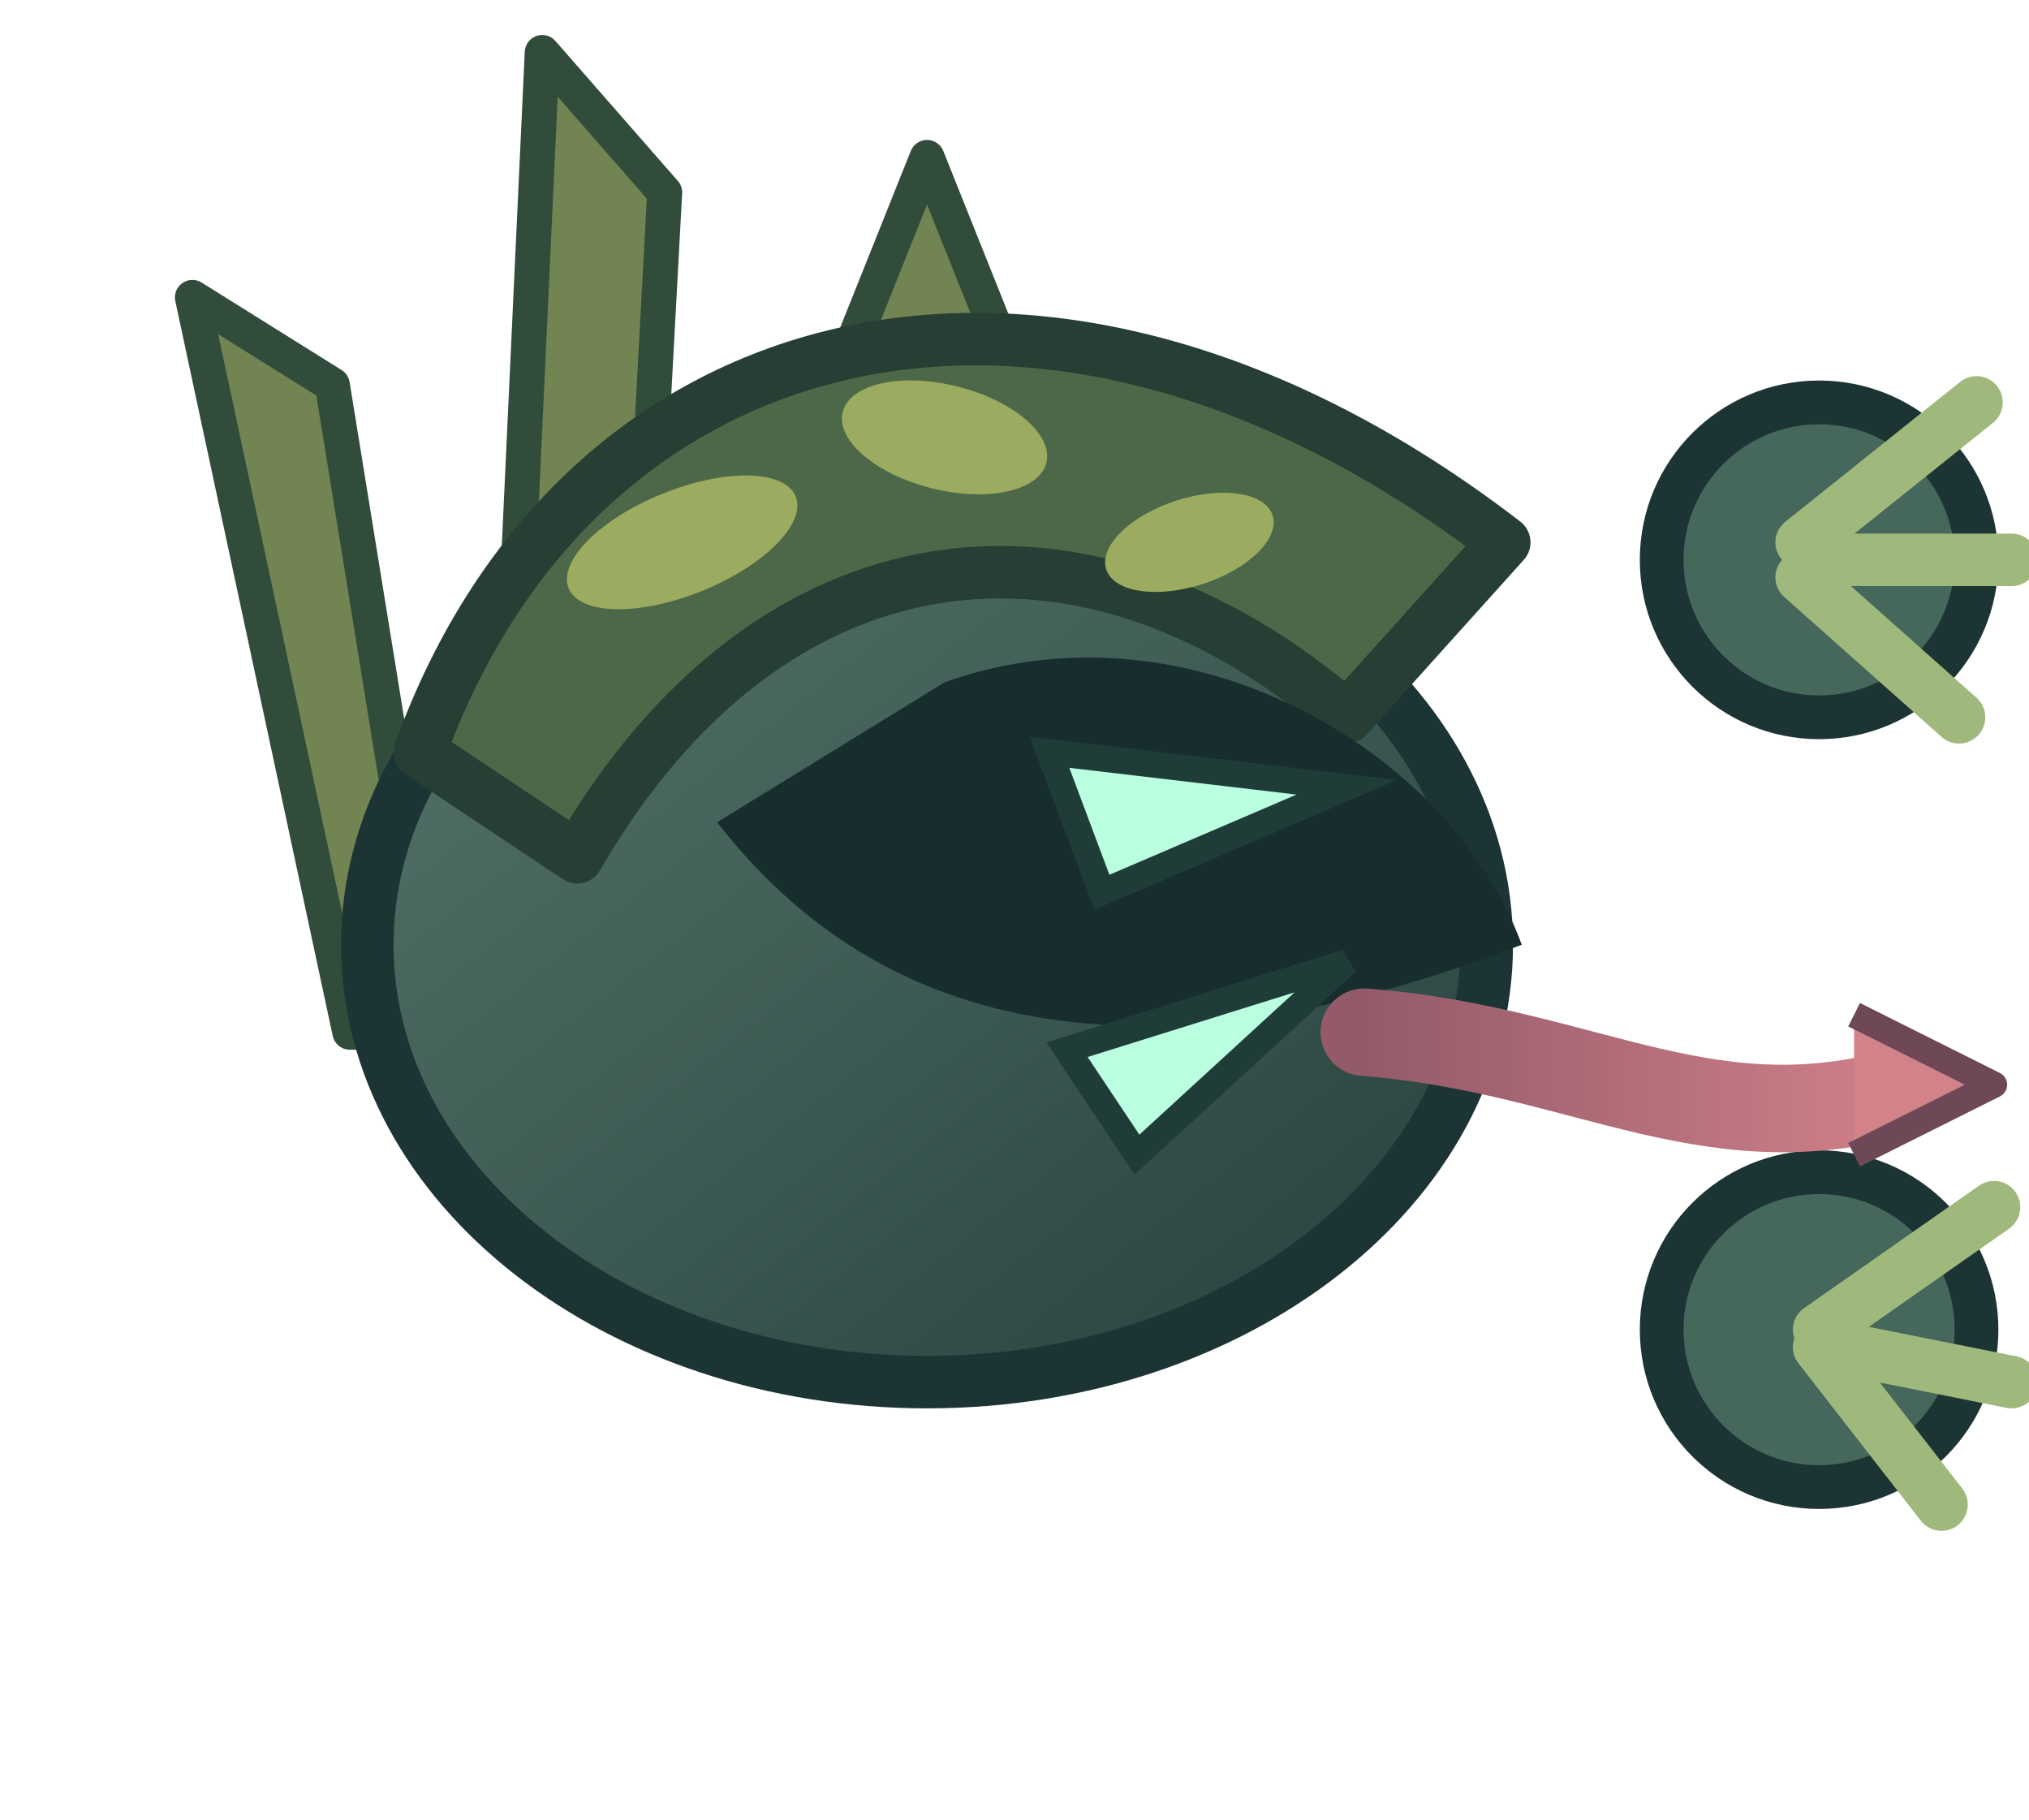
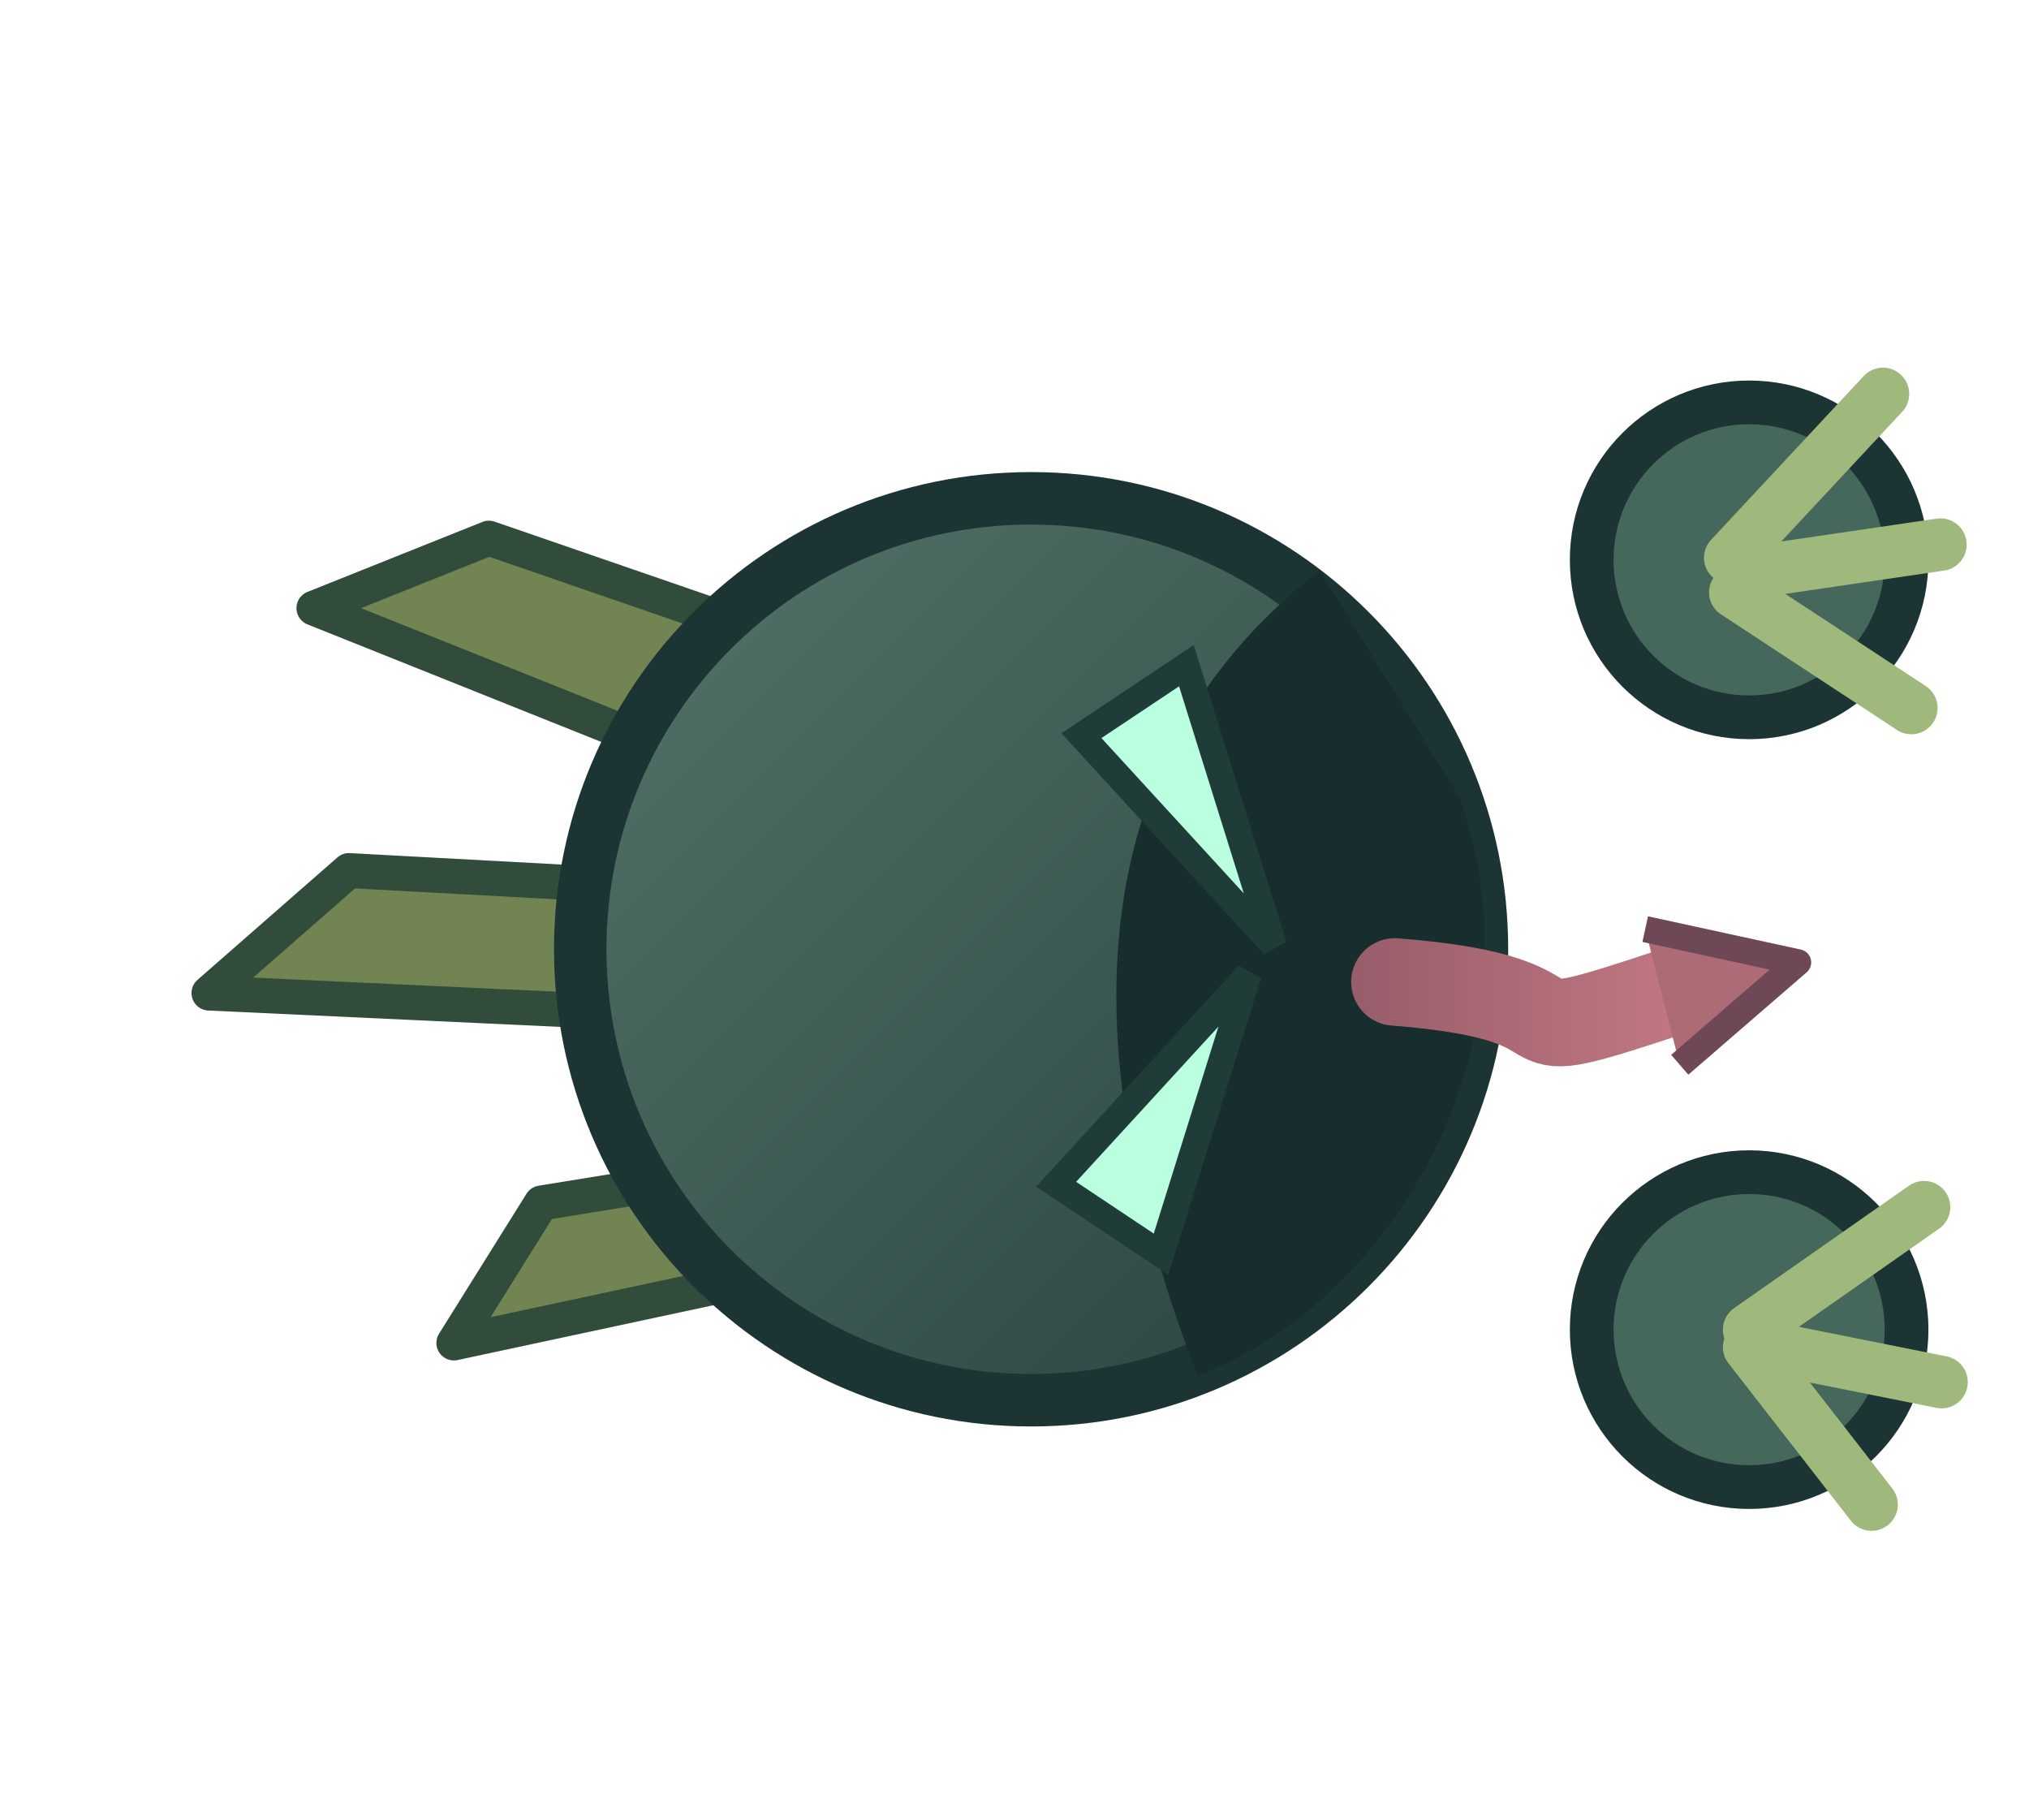
- <svg xmlns="http://www.w3.org/2000/svg" viewBox="-58 -52 116 104" role="img" aria-labelledby="title description">
+ <svg xmlns="http://www.w3.org/2000/svg" viewBox="-58 -52 116 104" role="img" aria-labelledby="title description" version="1.1" id="svg4">
  <defs id="mire-lurker-definitions">
-     <linearGradient id="mire-lurker-body-gradient" x1="0" y1="0" x2="1" y2="1">
-       <stop offset="0" stop-color="#56766b" />
-       <stop offset="1" stop-color="#263f3d" />
+     <linearGradient id="mire-lurker-body-gradient" x1="-32.276" y1="-25.276" x2="22.276" y2="29.276" gradientUnits="userSpaceOnUse" gradientTransform="translate(5.948865,0.2586463)">
+       <stop offset="0" stop-color="#56766b" id="stop1" />
+       <stop offset="1" stop-color="#263f3d" id="stop2" />
    </linearGradient>
-     <linearGradient id="mire-lurker-tongue-gradient" x1="0" y1="0" x2="1" y2="0">
-       <stop offset="0" stop-color="#935b69" />
-       <stop offset="1" stop-color="#d4828a" />
+     <linearGradient id="mire-lurker-tongue-gradient" x1="8.818" y1="8.931" x2="23.29" y2="8.931" gradientTransform="matrix(1.984676,0,0,0.5038605,0,-2)" gradientUnits="userSpaceOnUse">
+       <stop offset="0" stop-color="#935b69" id="stop3" />
+       <stop offset="1" stop-color="#d4828a" id="stop4" />
    </linearGradient>
  </defs>
  <g id="mire-lurker-zombie">
-     <g id="trailing-reeds" fill="#718452" stroke="#314c3b" stroke-width="2" stroke-linejoin="round">
-       <path id="reed-one" d="m-38 7-9-42 8 5 6 37Z" />
-       <path id="reed-two" d="m-29-6 2-43 7 8-2 37Z" />
-       <path id="reed-three" d="m-19-8 14-35 4 10-10 29Z" />
+     <g id="trailing-reeds" fill="#718452" stroke="#314c3b" stroke-width="2" stroke-linejoin="round" transform="rotate(-90,-9.645109,-12.59392)">
+       <path id="reed-one" d="m -38,7 -9,-42 8,5 6,37 z" />
+       <path id="reed-two" d="m -29,-6 2,-43 7,8 -2,37 z" />
+       <path id="reed-three" d="m -19,-8 14,-35 4,10 -10,29 z" />
    </g>
-     <g id="floating-hands" fill="#45675c" stroke="#1c3433" stroke-width="2.5">
+     <g id="floating-hands" fill="#45675c" stroke="#1c3433" stroke-width="2.5" transform="translate(-4)">
      <circle id="upper-hand" cx="46" cy="-20" r="9" />
      <circle id="lower-hand" cx="46" cy="24" r="9" />
    </g>
-     <ellipse id="body" cx="-5" cy="2" rx="32" ry="25" fill="url(#mire-lurker-body-gradient)" stroke="#1c3433" stroke-width="3" />
-     <path id="reed-cowl" d="M-34-9C-25-34 2-41 28-21L19-11C4-24-14-22-25-3Z" fill="#4d6848" stroke="#263e34" stroke-width="3" stroke-linejoin="round" />
-     <g id="duckweed" fill="#9bab5f">
-       <ellipse id="duckweed-one" cx="-19" cy="-21" rx="7" ry="3" transform="rotate(-22 -19 -21)" />
-       <ellipse id="duckweed-two" cx="-4" cy="-27" rx="6" ry="3" transform="rotate(14 -4 -27)" />
-       <ellipse id="duckweed-three" cx="10" cy="-21" rx="5" ry="2.5" transform="rotate(-18 10 -21)" />
+     <circle id="body" cx="0.949" cy="2.259" fill="url(#mire-lurker-body-gradient)" stroke="#1c3433" stroke-width="3" r="25.776" style="fill:url(#mire-lurker-body-gradient)" />
+     <path id="face-shadow" d="m 25.453,-6.393 c 5,14 -4,29 -15,33 -10,-26 -2,-39 7,-46 z" fill="#172d2e" />
+     <g id="eyes" fill="#b9ffe0" stroke="#203c39" stroke-width="1.5">
+       <path id="lower-eye" d="m 9.826,-13.951 5,16 -11,-12 z" />
+       <path id="lower-eye-4" d="m 8.379,19.691 5,-16 -11,12 z" />
    </g>
-     <path id="face-shadow" d="M-4-13C10-18 25-9 29 2 3 12-10 4-17-5Z" fill="#172d2e" />
-     <g id="eyes" fill="#b9ffe0" stroke="#203c39" stroke-width="1.5">
-       <path id="upper-eye" d="m2-9 17 2L5-1Z" />
-       <path id="lower-eye" d="m3 8 16-5L7 14Z" />
+     <g id="grasping-claws" fill="none" stroke="#9fb87c" stroke-width="3" stroke-linecap="round" transform="translate(-4)">
+       <path id="upper-claws" d="m 44.918,-20.118 8.733,-9.367 m -7.598,10.211 10.883,-1.597 m -11.728,2.731 10.066,6.609" />
+       <path id="lower-claws" d="m 46,24 10,-7 m -9,8 10,2 m -11,-2 7,9" />
    </g>
-     <g id="grasping-claws" fill="none" stroke="#9fb87c" stroke-width="3" stroke-linecap="round">
-       <path id="upper-claws" d="m45-21 10-8m-9 9 11 0m-12 1 9 8" />
-       <path id="lower-claws" d="m46 24 10-7m-9 8 10 2m-11-2 7 9" />
-     </g>
-     <path id="leech-tongue" d="M20 7c13 1 20 7 32 3" fill="none" stroke="url(#mire-lurker-tongue-gradient)" stroke-width="5" stroke-linecap="round" />
-     <path id="tongue-tip" d="m48 6 8 4-8 4" fill="#d4828a" stroke="#6f4858" stroke-width="1.5" stroke-linejoin="round" />
+     <path id="leech-tongue" d="m 21.746,4.127 c 13,1 4.214,4.432 16.214,0.432" fill="none" stroke="url(#mire-lurker-tongue-gradient)" stroke-width="5" stroke-linecap="round" style="stroke:url(#mire-lurker-tongue-gradient)" />
+     <path id="tongue-tip" d="M 36.058,1.108 44.798,3.009 38.033,8.861" fill="#d4828a" stroke="#6f4858" stroke-width="1.5" stroke-linejoin="round" style="fill:#ad6b76;fill-opacity:1" />
  </g>
</svg>
